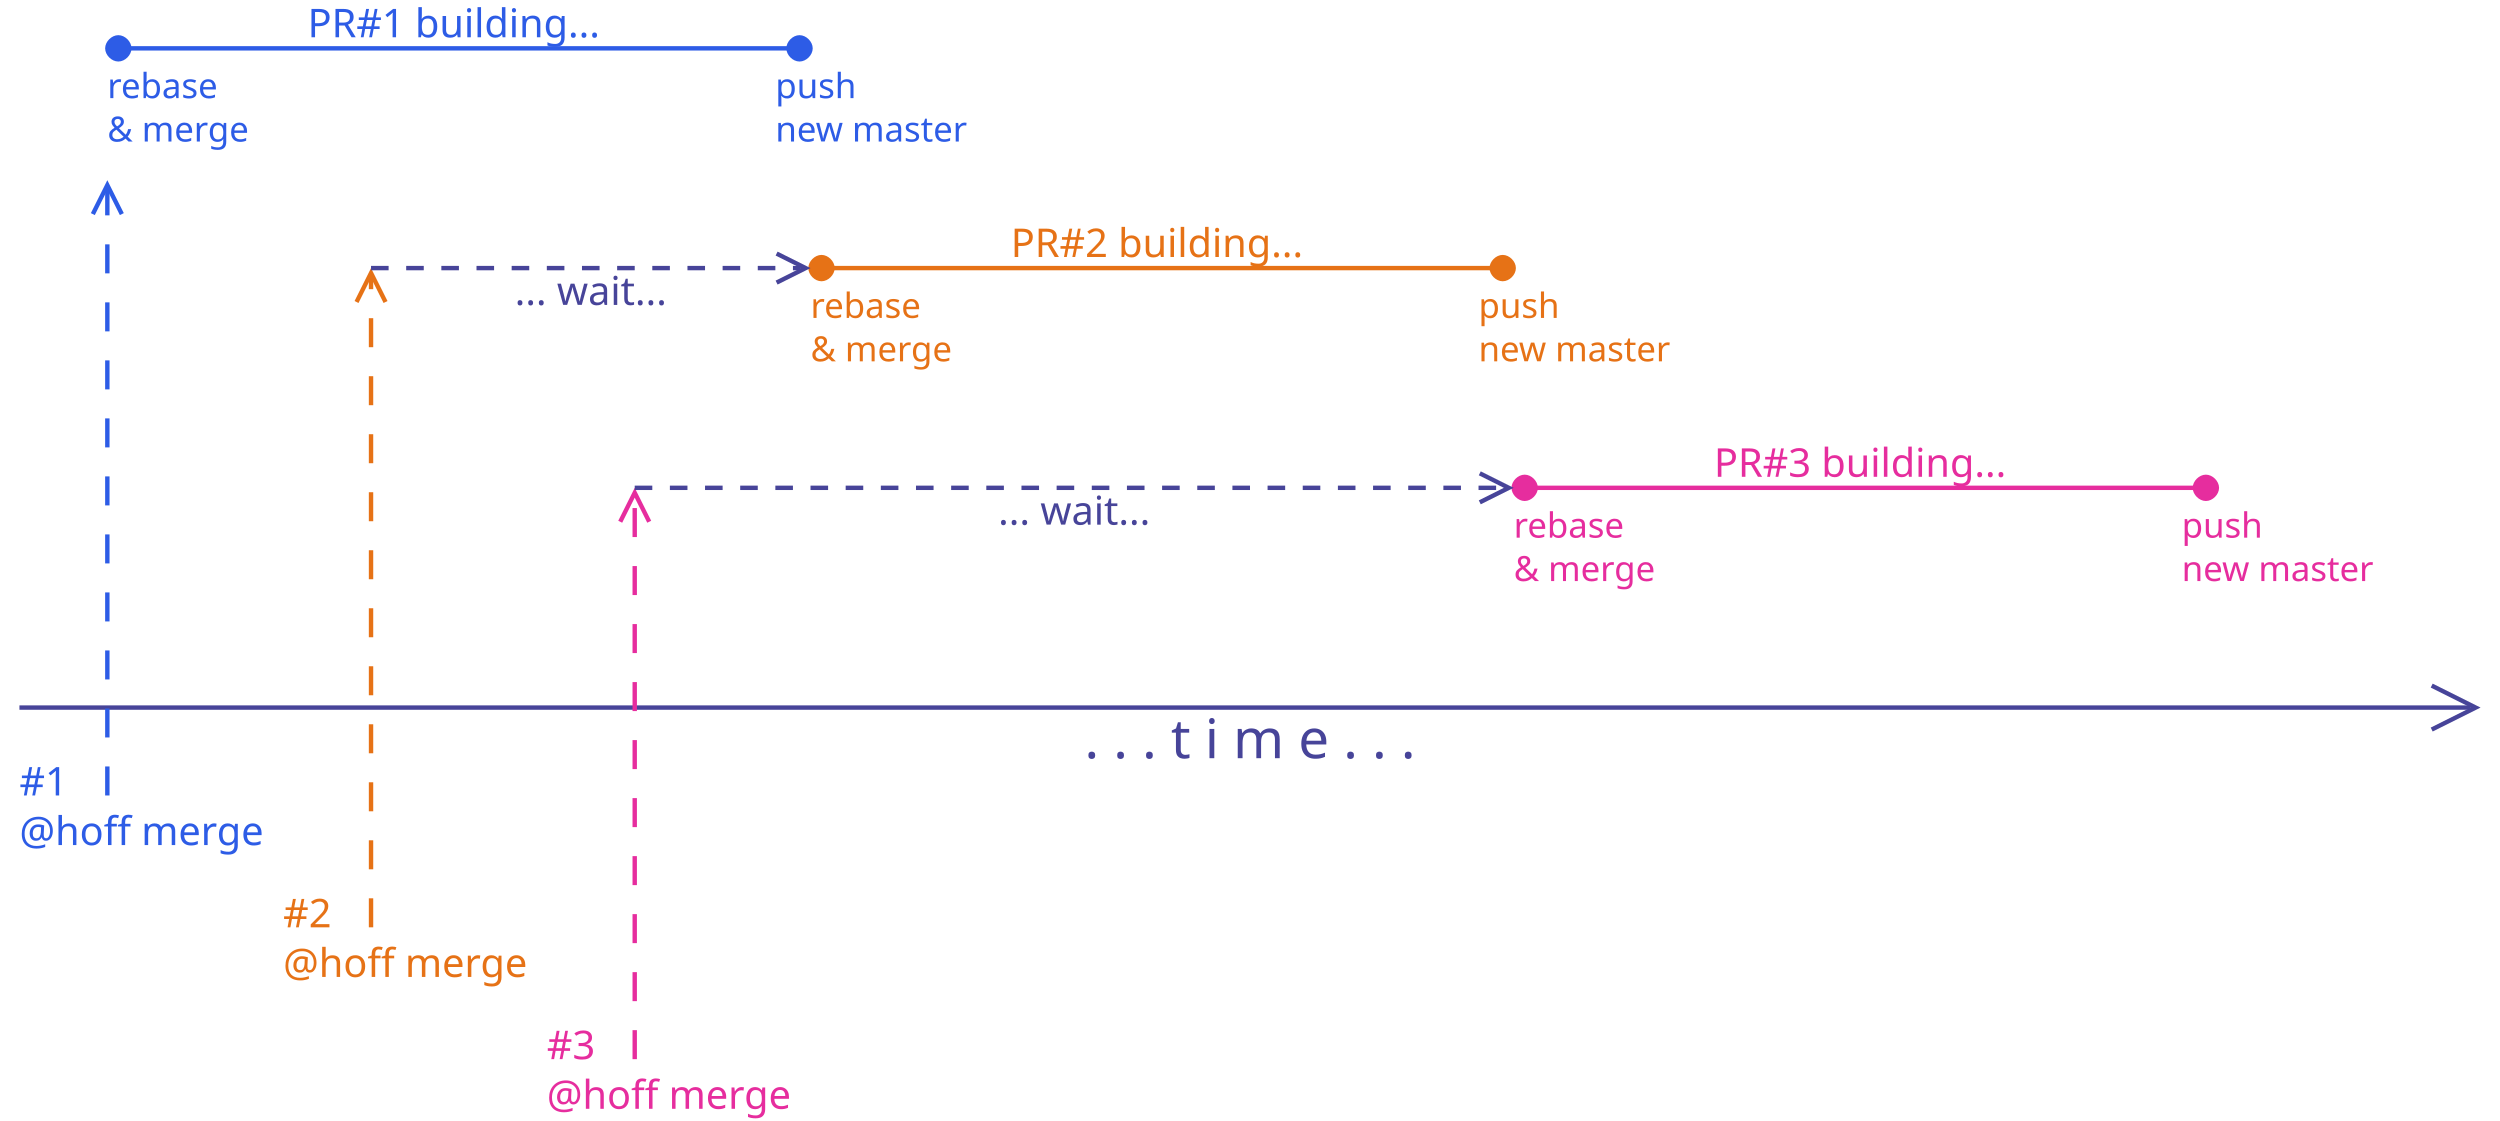
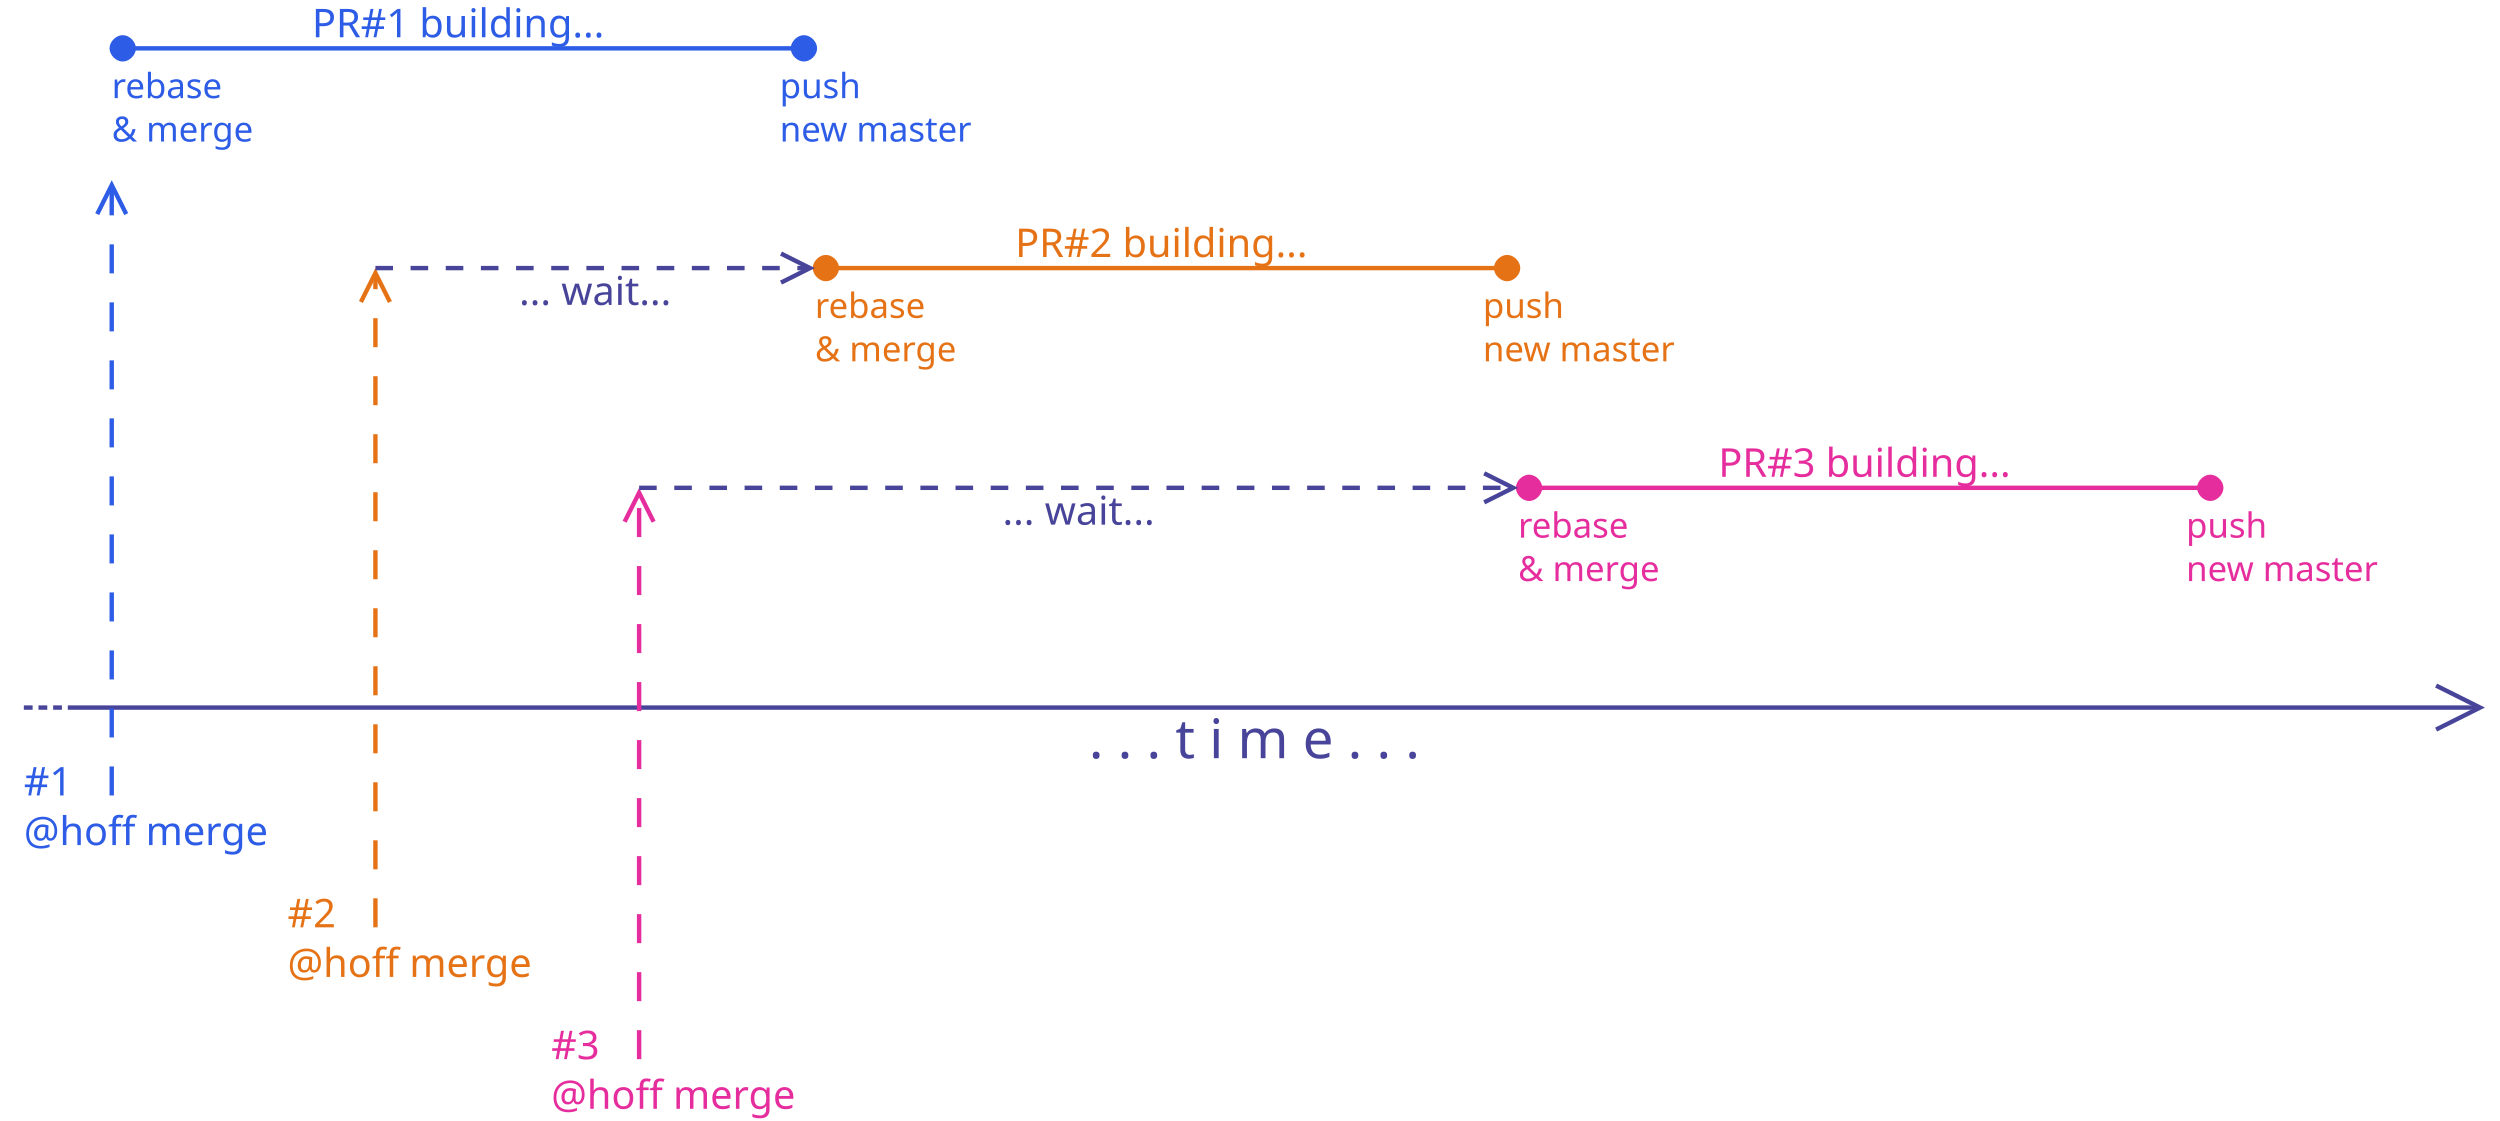
- <svg xmlns="http://www.w3.org/2000/svg" width="29cm" height="13cm" viewBox="-1 9 562 255">
+ <svg xmlns="http://www.w3.org/2000/svg" width="29cm" height="13cm" viewBox="-2 9 562 255">
  <g id="Background">
    <text font-size="9.031" style="fill: #2d5ce6; fill-opacity: 1; stroke: none;text-anchor:middle;font-family:sans-serif;font-style:normal;font-weight:normal" x="100" y="17.482">
      <tspan x="100" y="17.482">PR#1 building...</tspan>
      <tspan x="100" y="28.771" />
    </text>
    <g>
-       <line style="fill: none; stroke-opacity: 1; stroke-width: 1; stroke: #474499" x1="0" y1="170" x2="557.764" y2="170" />
+       <line style="fill: none; stroke-opacity: 1; stroke-width: 1; stroke: #474499" x1="10" y1="170" x2="557.764" y2="170" />
+       <line style="fill: none; stroke-opacity: 1; stroke-width: 1; stroke: #474499" x1="0" y1="170" x2="2" y2="170" />
+       <line style="fill: none; stroke-opacity: 1; stroke-width: 1; stroke: #474499" x1="3.333" y1="170" x2="5.333" y2="170" />
+       <line style="fill: none; stroke-opacity: 1; stroke-width: 1; stroke: #474499" x1="6.667" y1="170" x2="8.667" y2="170" />
      <polyline style="fill: none; stroke-opacity: 1; stroke-width: 1; stroke: #474499" points="548.882,175 558.882,170 548.882,165 " />
    </g>
    <text font-size="12.418" style="fill: #474499; fill-opacity: 1; stroke: none;text-anchor:middle;font-family:sans-serif;font-style:normal;font-weight:normal" x="280" y="181.526">
      <tspan x="280" y="181.526">. . . t i m e . . .</tspan>
    </text>
    <text font-size="7.902" style="fill: #2d5ce6; fill-opacity: 1; stroke: none;text-anchor:start;font-family:sans-serif;font-style:normal;font-weight:normal" x="172" y="31.335">
      <tspan x="172" y="31.335">push</tspan>
      <tspan x="172" y="41.213">new master</tspan>
    </text>
    <text font-size="7.902" style="fill: #2d5ce6; fill-opacity: 1; stroke: none;text-anchor:start;font-family:sans-serif;font-style:normal;font-weight:normal" x="20" y="31.335">
      <tspan x="20" y="31.335">rebase</tspan>
      <tspan x="20" y="41.213">&amp; merge</tspan>
    </text>
    <g>
      <line style="fill: none; stroke-opacity: 1; stroke-width: 1; stroke-dasharray: 6.6; stroke: #2d5ce6" x1="20" y1="190" x2="20" y2="52.236" />
      <polyline style="fill: none; stroke-opacity: 1; stroke-width: 1; stroke: #2d5ce6" points="23.3,57.718 20,51.118 16.7,57.718 " />
    </g>
    <text font-size="9.031" style="fill: #2d5ce6; fill-opacity: 1; stroke: none;text-anchor:start;font-family:sans-serif;font-style:normal;font-weight:normal" x="0" y="190">
      <tspan x="0" y="190">#1</tspan>
      <tspan x="0" y="201.289">@hoff merge</tspan>
    </text>
    <g>
      <line style="fill: none; stroke-opacity: 1; stroke-width: 1; stroke-dasharray: 6.6; stroke: #e67216" x1="80" y1="220" x2="80" y2="72.236" />
      <polyline style="fill: none; stroke-opacity: 1; stroke-width: 1; stroke: #e67216" points="83.3,77.718 80,71.118 76.7,77.718 " />
    </g>
    <text font-size="9.031" style="fill: #e67216; fill-opacity: 1; stroke: none;text-anchor:start;font-family:sans-serif;font-style:normal;font-weight:normal" x="60" y="220">
      <tspan x="60" y="220">#2</tspan>
      <tspan x="60" y="231.289">@hoff merge</tspan>
    </text>
    <g>
      <line style="fill: none; stroke-opacity: 1; stroke-width: 1; stroke-dasharray: 6.6; stroke: #e62d9e" x1="140" y1="250" x2="140" y2="122.236" />
      <polyline style="fill: none; stroke-opacity: 1; stroke-width: 1; stroke: #e62d9e" points="143.3,127.718 140,121.118 136.7,127.718 " />
    </g>
    <text font-size="9.031" style="fill: #e62d9e; fill-opacity: 1; stroke: none;text-anchor:start;font-family:sans-serif;font-style:normal;font-weight:normal" x="120" y="250">
      <tspan x="120" y="250">#3</tspan>
      <tspan x="120" y="261.289">@hoff merge</tspan>
    </text>
    <g>
      <line style="fill: none; stroke-opacity: 1; stroke-width: 1; stroke: #2d5ce6" x1="20" y1="20" x2="180" y2="20" />
      <path style="fill: #2d5ce6; fill-opacity: 1; stroke-opacity: 1; stroke-width: 1; stroke: #2d5ce6" fill-rule="evenodd" d="M 20 20 C 20,18.75 21.25,17.5 22.5,17.5 C 23.75,17.5 25,18.75 25,20 C 25,21.25 23.75,22.5 22.5,22.5 C 21.25,22.5 20,21.25 20,20z" />
      <path style="fill: #2d5ce6; fill-opacity: 1; stroke-opacity: 1; stroke-width: 1; stroke: #2d5ce6" fill-rule="evenodd" d="M 180 20 C 180,21.25 178.75,22.5 177.5,22.5 C 176.25,22.5 175,21.25 175,20 C 175,18.75 176.25,17.5 177.5,17.5 C 178.75,17.5 180,18.75 180,20z" />
    </g>
    <text font-size="9.031" style="fill: #e67216; fill-opacity: 1; stroke: none;text-anchor:middle;font-family:sans-serif;font-style:normal;font-weight:normal" x="260" y="67.482">
      <tspan x="260" y="67.482">PR#2 building...</tspan>
      <tspan x="260" y="78.771" />
    </text>
    <text font-size="7.902" style="fill: #e67216; fill-opacity: 1; stroke: none;text-anchor:start;font-family:sans-serif;font-style:normal;font-weight:normal" x="332" y="81.335">
      <tspan x="332" y="81.335">push</tspan>
      <tspan x="332" y="91.213">new master</tspan>
    </text>
    <text font-size="7.902" style="fill: #e67216; fill-opacity: 1; stroke: none;text-anchor:start;font-family:sans-serif;font-style:normal;font-weight:normal" x="180" y="81.335">
      <tspan x="180" y="81.335">rebase</tspan>
      <tspan x="180" y="91.213">&amp; merge</tspan>
    </text>
    <g>
      <line style="fill: none; stroke-opacity: 1; stroke-width: 1; stroke: #e67216" x1="180" y1="70" x2="340" y2="70" />
      <path style="fill: #e67216; fill-opacity: 1; stroke-opacity: 1; stroke-width: 1; stroke: #e67216" fill-rule="evenodd" d="M 180 70 C 180,68.75 181.25,67.5 182.5,67.5 C 183.75,67.5 185,68.75 185,70 C 185,71.25 183.75,72.5 182.5,72.5 C 181.25,72.5 180,71.25 180,70z" />
      <path style="fill: #e67216; fill-opacity: 1; stroke-opacity: 1; stroke-width: 1; stroke: #e67216" fill-rule="evenodd" d="M 340 70 C 340,71.25 338.75,72.5 337.5,72.5 C 336.25,72.5 335,71.25 335,70 C 335,68.75 336.25,67.5 337.5,67.5 C 338.75,67.5 340,68.75 340,70z" />
    </g>
    <text font-size="9.031" style="fill: #e62d9e; fill-opacity: 1; stroke: none;text-anchor:middle;font-family:sans-serif;font-style:normal;font-weight:normal" x="420" y="117.482">
      <tspan x="420" y="117.482">PR#3 building...</tspan>
      <tspan x="420" y="128.771" />
    </text>
    <text font-size="7.902" style="fill: #e62d9e; fill-opacity: 1; stroke: none;text-anchor:start;font-family:sans-serif;font-style:normal;font-weight:normal" x="492" y="131.335">
      <tspan x="492" y="131.335">push</tspan>
      <tspan x="492" y="141.213">new master</tspan>
    </text>
    <text font-size="7.902" style="fill: #e62d9e; fill-opacity: 1; stroke: none;text-anchor:start;font-family:sans-serif;font-style:normal;font-weight:normal" x="340" y="131.335">
      <tspan x="340" y="131.335">rebase</tspan>
      <tspan x="340" y="141.213">&amp; merge</tspan>
    </text>
    <g>
      <line style="fill: none; stroke-opacity: 1; stroke-width: 1; stroke: #e62d9e" x1="340" y1="120" x2="500" y2="120" />
      <path style="fill: #e62d9e; fill-opacity: 1; stroke-opacity: 1; stroke-width: 1; stroke: #e62d9e" fill-rule="evenodd" d="M 340 120 C 340,118.75 341.25,117.5 342.5,117.5 C 343.75,117.5 345,118.75 345,120 C 345,121.25 343.75,122.5 342.5,122.5 C 341.25,122.5 340,121.25 340,120z" />
      <path style="fill: #e62d9e; fill-opacity: 1; stroke-opacity: 1; stroke-width: 1; stroke: #e62d9e" fill-rule="evenodd" d="M 500 120 C 500,121.25 498.75,122.5 497.5,122.5 C 496.25,122.5 495,121.25 495,120 C 495,118.75 496.25,117.5 497.5,117.5 C 498.75,117.5 500,118.75 500,120z" />
    </g>
    <g>
      <line style="fill: none; stroke-opacity: 1; stroke-width: 1; stroke-dasharray: 4; stroke: #474499" x1="140" y1="120" x2="337.764" y2="120" />
      <polyline style="fill: none; stroke-opacity: 1; stroke-width: 1; stroke: #474499" points="332.282,123.3 338.882,120 332.282,116.7 " />
    </g>
    <text font-size="9.031" style="fill: #474499; fill-opacity: 1; stroke: none;text-anchor:middle;font-family:sans-serif;font-style:normal;font-weight:normal" x="240" y="128.383">
      <tspan x="240" y="128.383">... wait...</tspan>
    </text>
    <g>
      <line style="fill: none; stroke-opacity: 1; stroke-width: 1; stroke-dasharray: 4; stroke: #474499" x1="80" y1="70" x2="177.764" y2="70" />
      <polyline style="fill: none; stroke-opacity: 1; stroke-width: 1; stroke: #474499" points="172.282,73.3 178.882,70 172.282,66.7 " />
    </g>
    <text font-size="9.031" style="fill: #474499; fill-opacity: 1; stroke: none;text-anchor:middle;font-family:sans-serif;font-style:normal;font-weight:normal" x="130" y="78.383">
      <tspan x="130" y="78.383">... wait...</tspan>
    </text>
  </g>
</svg>
